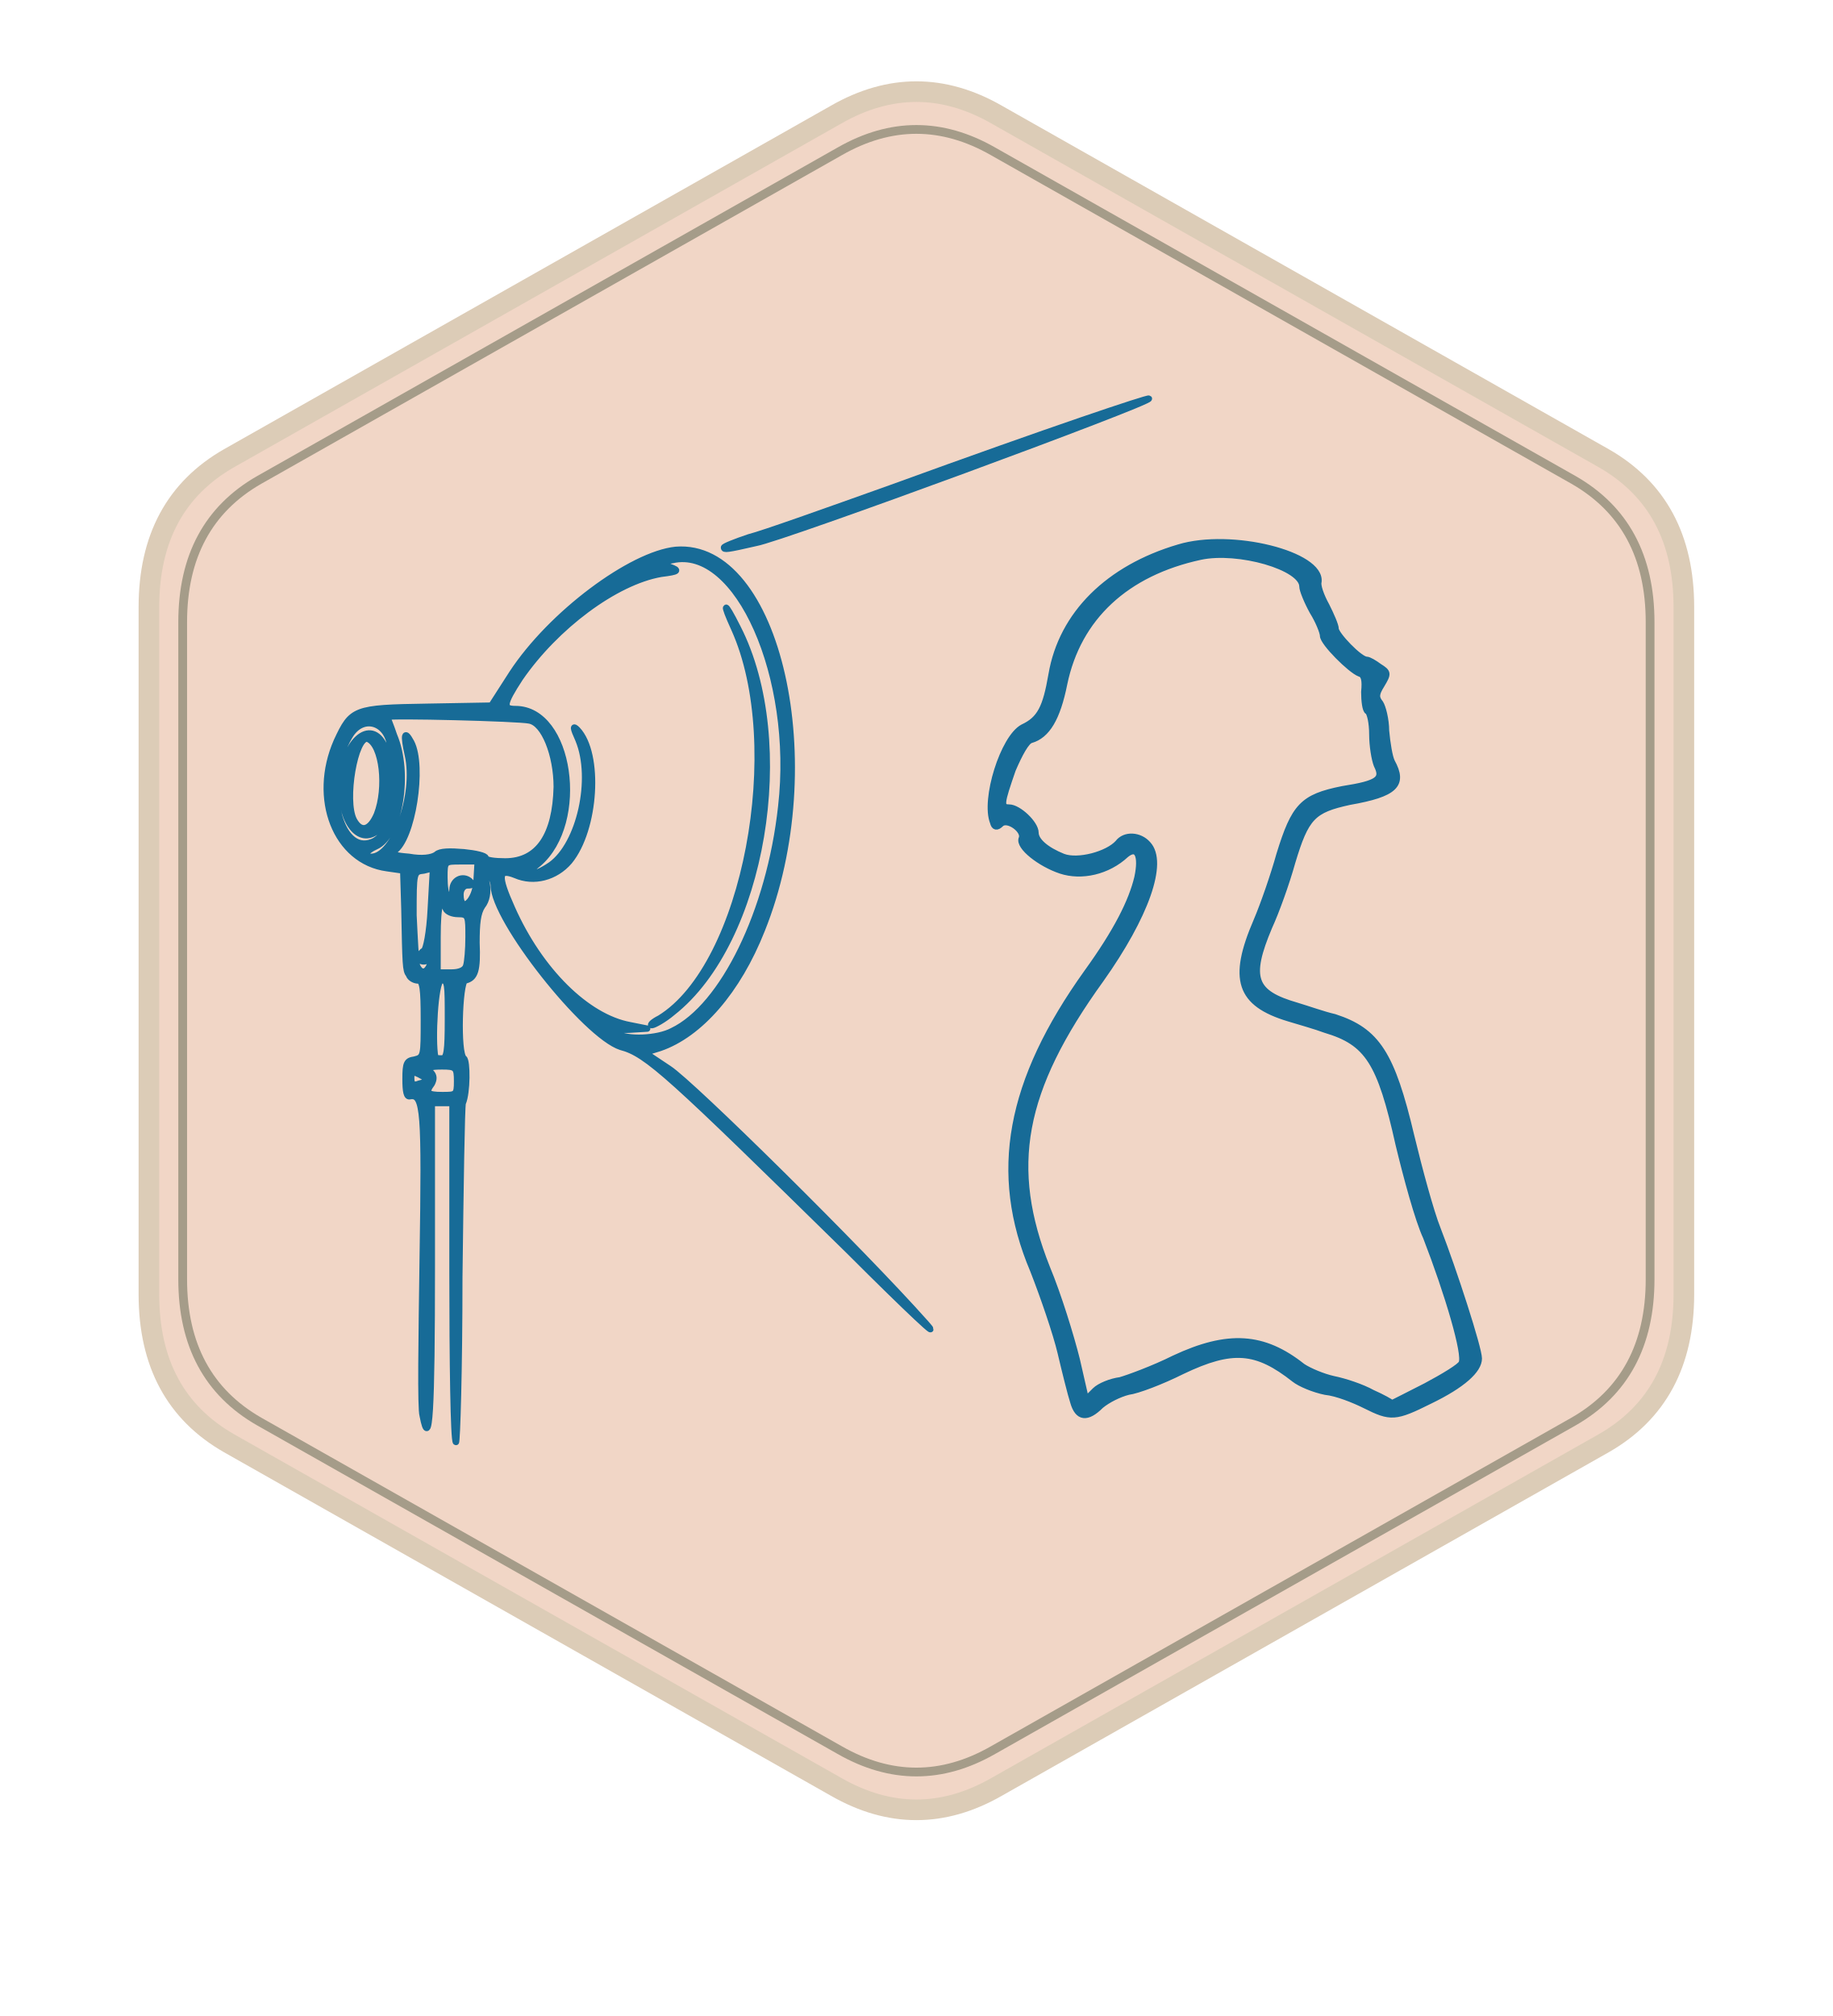
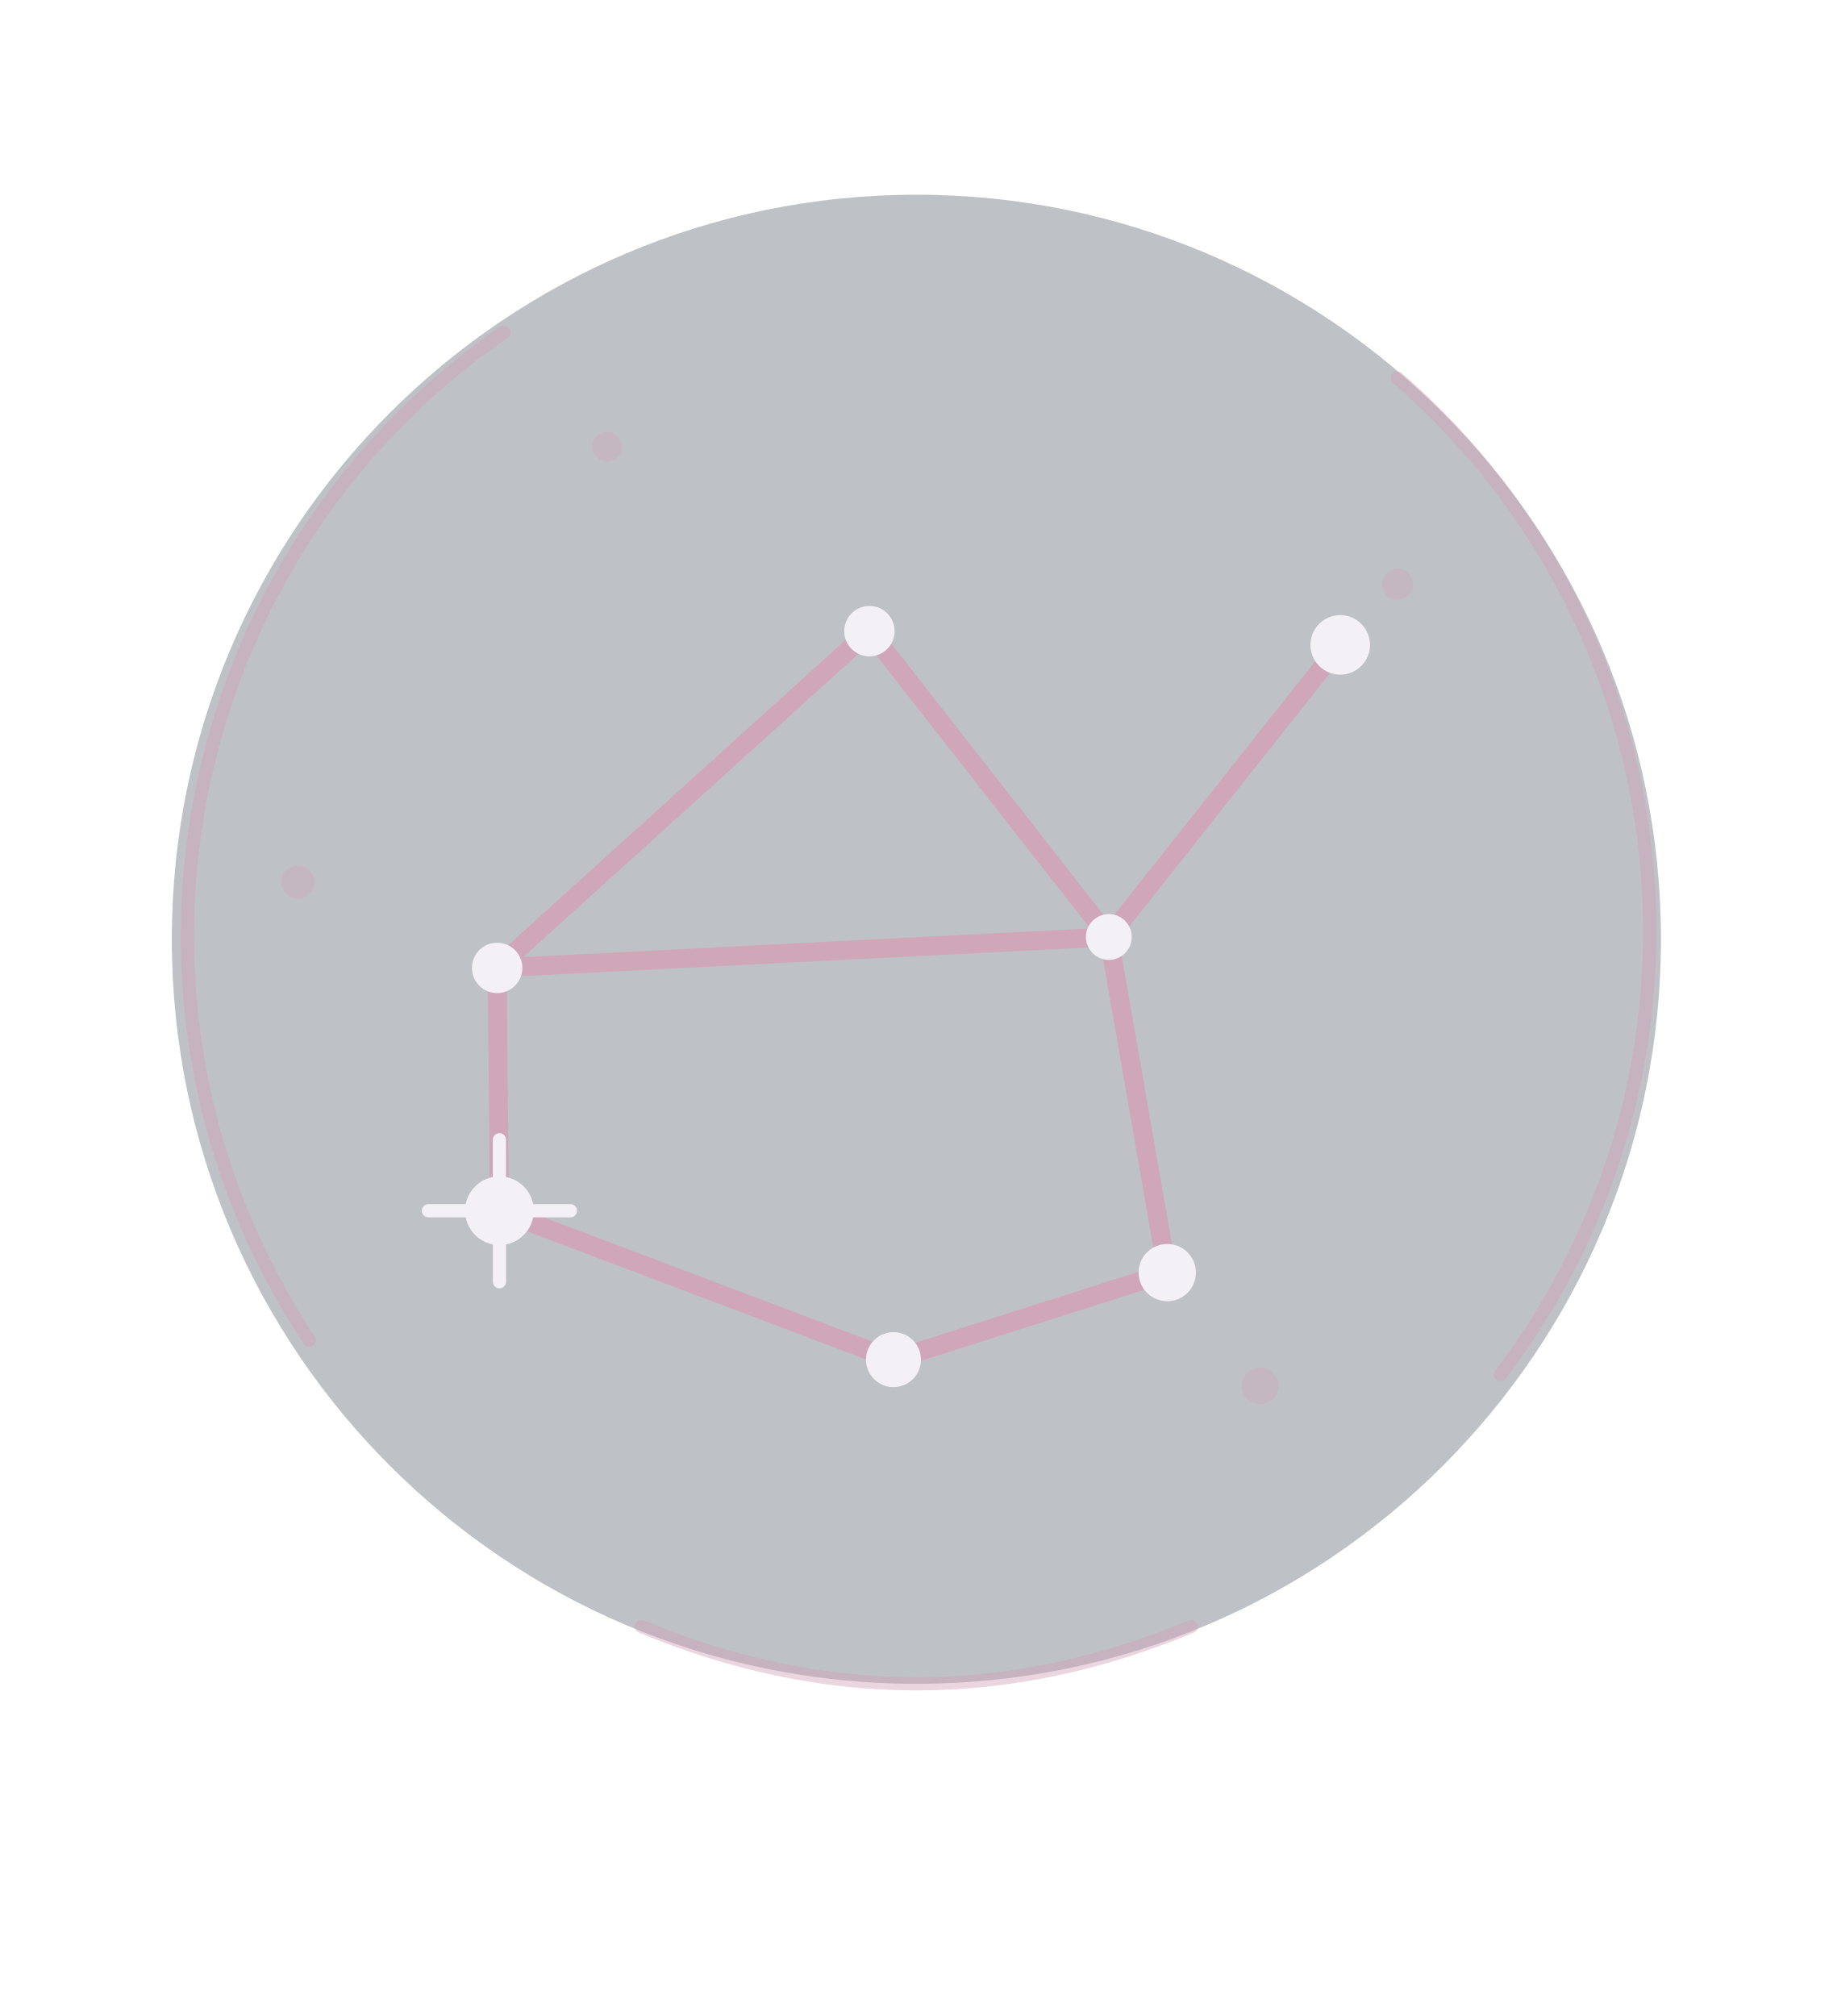
- <svg xmlns="http://www.w3.org/2000/svg" viewBox="0 0 160 176" aria-hidden="true" focusable="false" data-badge-art="duo-photo-shadows-3" data-art-motif="ombre-de-profil">
-   <defs>
-     <clipPath id="oba-asset-duo-photo-shadows-3-e-scene">
-       <path d="M73 10 Q80 6 87 10 L140 40 Q147 44 147 53 L147 113 Q147 122 140 126 L87 156 Q80 160 73 156 L20 126 Q13 122 13 113 L13 53 Q13 44 20 40Z" transform="translate(80 83) scale(.92) translate(-80 -83)" />
-     </clipPath>
-   </defs>
-   <path d="M73 10 Q80 6 87 10 L140 40 Q147 44 147 53 L147 113 Q147 122 140 126 L87 156 Q80 160 73 156 L20 126 Q13 122 13 113 L13 53 Q13 44 20 40Z" fill="#F1D6C6" stroke="#DCCCB7" stroke-width="1.8" />
-   <path d="M73 10 Q80 6 87 10 L140 40 Q147 44 147 53 L147 113 Q147 122 140 126 L87 156 Q80 160 73 156 L20 126 Q13 122 13 113 L13 53 Q13 44 20 40Z" transform="translate(80 83) scale(.956) translate(-80 -83)" fill="none" stroke="#A59C89" stroke-width=".8" />
-   <g clip-path="url(#oba-asset-duo-photo-shadows-3-e-scene)" fill="#176B97" stroke="#176B97" stroke-width=".55" stroke-linejoin="round">
-     <path d="M39.8 125.9C39.6 125.7 39.5 119 39.5 111L39.5 96.3 38.6 96.3 37.7 96.3 37.7 110.5C37.7 123.3 37.5 126.7 36.9 123.6 36.7 123 36.8 116.8 36.9 109.8 37.1 97 37 95.5 35.8 95.7 35.5 95.8 35.4 95.3 35.4 94.2 35.4 92.8 35.5 92.6 36.2 92.5 37 92.3 37 92.2 37 89 37 86.3 36.9 85.6 36.5 85.6 36.2 85.6 35.8 85.4 35.7 85.1 35.4 84.7 35.4 84.3 35.3 79.3L35.2 76 33.8 75.8C29.3 75.2 27.2 69.7 29.4 64.7 30.7 61.9 30.9 61.8 37.3 61.7L42.9 61.6 44.7 58.8C48.1 53.6 55.1 48.4 59 48 67.9 47.3 72.3 66.8 66.5 81.2 64.4 86.5 61.1 90.3 57.6 91.5L56.3 91.9 58.4 93.3C60.4 94.6 75.2 109.2 80.8 115.5 82.4 117.3 79.4 114.5 74.1 109.2 58.4 93.8 56.5 92 54.2 91.4 51.1 90.4 43.1 80.3 43.1 77.3 43.1 77 42.9 76.6 42.7 76.4 42.4 76.2 42.3 76.5 42.5 77.2 42.6 77.9 42.5 78.6 42.1 79.1 41.7 79.7 41.6 80.6 41.6 82.3 41.7 84.7 41.5 85.4 40.6 85.6 40.1 85.8 39.9 92 40.5 92.4 40.8 92.6 40.8 95.4 40.4 96.3 40.3 96.6 40.2 103.5 40.1 111.5 40.1 119.6 39.9 126 39.8 125.9ZM39.9 94.4C39.9 93.2 39.8 93.1 38.6 93.1 37.5 93.1 37.3 93.2 37.6 93.6 37.9 93.9 37.9 94.2 37.7 94.6 37.1 95.4 37.3 95.6 38.6 95.6 39.8 95.6 39.9 95.6 39.9 94.4ZM37.4 94.3C37.4 94.3 37 94 36.6 93.8 36 93.5 35.9 93.6 35.9 94.1 35.9 94.7 36.1 94.8 36.6 94.6 37 94.5 37.4 94.4 37.4 94.3ZM39.1 89C39.1 85.9 39.1 85.5 38.5 85.6 38 85.7 37.7 90.8 38 92.3 38.1 92.4 38.3 92.4 38.6 92.4 39 92.4 39.1 91.8 39.1 89ZM58.7 90C63.1 87.9 67.2 79.6 68.2 70.4 69.5 59.1 64.4 47.6 58.7 48.9L57.6 49.1 58.5 49.5C59.3 49.8 59.3 49.9 57.7 50.1 53.7 50.8 48.5 54.7 45.4 59.2 43.9 61.5 43.9 61.9 45 61.9 49.8 61.9 51.2 71.8 47 75.4 45.6 76.5 46.5 76.6 48.1 75.5 50.6 73.7 51.9 68 50.5 64.6 50 63.5 50 63.3 50.4 63.7 52.4 65.8 52 72.4 49.7 75.2 48.5 76.6 46.6 77.1 45 76.4 43.5 75.8 43.4 76.4 44.7 79.3 47.1 84.7 51.2 88.8 55 89.5L56.5 89.8 54.9 89.9C53.7 89.9 53.4 90 53.8 90.2 54.7 90.8 57.4 90.7 58.7 90ZM37.5 84.3C37.7 83.9 37.6 83.8 37.2 83.9 36.9 84 36.6 83.9 36.6 83.6 36.6 83.4 36.8 83.1 37 83 37.2 82.9 37.5 81.4 37.6 79.4L37.8 75.8 37 76C36.1 76.1 36.1 76.1 36.1 79.9 36.2 82 36.3 84 36.4 84.3 36.7 85 37.2 85 37.5 84.3ZM40.7 84.3C40.8 84 40.9 82.9 40.9 81.8 40.9 80 40.9 79.8 40 79.8 39.5 79.8 39 79.6 38.9 79.3 38.5 78.1 38.2 78.9 38.2 81.8L38.2 84.9 39.4 84.9C40.1 84.9 40.6 84.7 40.7 84.3ZM41.6 76.9L41.7 75.2 40.2 75.2C38.8 75.2 38.8 75.2 38.8 76.6 38.8 77.4 38.9 78.1 39.1 78.2 39.3 78.4 39.5 78.1 39.5 77.7 39.5 76.8 40.4 76.4 41 76.9 41.3 77.2 41.3 77.3 40.8 77.3 40.5 77.3 40.2 77.6 40.2 78.1 40.2 79.8 41.5 78.7 41.6 76.9ZM40.5 74.4C41.5 74.5 42.4 74.7 42.4 74.9 42.4 75.1 43.2 75.2 44.1 75.2 47 75.2 48.5 72.9 48.6 68.7 48.6 65.9 47.5 63.1 46.2 62.9 45.4 62.7 33.8 62.4 33.8 62.6 33.8 62.6 34.1 63.3 34.4 64.2 35.8 67.5 34.9 73 32.8 73.9 31.9 74.3 31.7 74.8 32.4 74.8 34.4 74.8 36.4 69.4 35.6 65.9 35.2 64.1 35.3 63.7 35.9 64.8 37 66.9 36 73.3 34.4 74.3 34.1 74.6 34.5 74.7 35.7 74.8 36.8 75 37.7 74.9 38.1 74.6 38.4 74.3 39.3 74.3 40.5 74.4ZM32.5 73.5C32.8 73.4 33.3 73 33.5 72.6 33.9 71.8 33.9 71.8 33.1 72.4 31.5 73.9 29.8 72 29.8 68.7 29.8 64.8 32.4 62.5 33.6 65.2 33.9 65.9 34.1 66.2 34.1 65.8 34.2 63.1 31.7 62.2 30.5 64.3 28.1 68.3 29.6 74.7 32.5 73.5ZM32.9 71.1C33.8 68.8 33.4 65 32.1 64.5 31 64.2 30 69.9 30.9 71.6 31.5 72.7 32.3 72.5 32.9 71.1ZM93.7 122.4C93.5 121.8 93 119.8 92.6 118.1 92.2 116.4 91.1 113.2 90.2 110.9 86.6 102.4 88.1 94.4 94.9 84.9 97.5 81.3 98.8 78.7 99.3 76.6 99.7 74.7 99.3 73.8 98.3 74.6 96.7 76.1 94.4 76.6 92.6 76 90.8 75.4 88.9 73.9 89.2 73.2 89.5 72.5 88 71.4 87.4 71.9 87 72.3 86.8 72.2 86.7 71.8 85.9 69.8 87.6 64.4 89.3 63.5 90.8 62.8 91.3 61.8 91.8 58.9 92.7 53.6 96.8 49.6 102.9 47.8 107.5 46.4 115.4 48.4 115.1 50.8 115 51.1 115.3 52 115.8 52.9 116.2 53.7 116.6 54.6 116.6 54.9 116.6 55.4 118.7 57.6 119.3 57.6 119.5 57.6 120 57.9 120.4 58.2 121.2 58.7 121.2 58.8 120.6 59.8 120.1 60.6 120.1 60.9 120.5 61.4 120.7 61.7 121 62.8 121 63.8 121.1 64.9 121.3 66.1 121.5 66.5 122.6 68.5 121.8 69.3 117.8 70 114.6 70.7 114 71.3 112.8 75.3 112.3 77.1 111.4 79.6 110.8 80.9 108.9 85.4 109.4 86.7 113.2 87.8 114.2 88.1 115.6 88.6 116.5 88.8 120.2 90 121.5 92 123.2 99.2 123.9 102.1 124.9 105.8 125.5 107.3 126.9 110.9 129.1 117.7 129.1 118.6 129.1 119.6 127.7 120.9 124.8 122.3 121.8 123.8 121.4 123.8 119.2 122.7 118.2 122.2 116.7 121.6 115.7 121.5 114.7 121.3 113.5 120.8 113 120.4 109.7 117.8 107.6 117.6 103.2 119.7 101.4 120.6 99.3 121.4 98.5 121.5 97.7 121.7 96.7 122.2 96.1 122.7 94.9 123.9 94.1 123.8 93.7 122.4ZM124.5 121C126 120.2 127.5 119.3 127.6 119 128 118.3 126.4 112.9 124.5 108 123.8 106.5 122.8 102.8 122.1 99.9 120.5 92.7 119.4 91 115.7 89.9 114.9 89.6 113.5 89.2 112.5 88.9 108.2 87.6 107.5 85.5 109.7 80.4 110.3 79 111.2 76.4 111.7 74.6 113 70.4 113.7 69.6 117.2 68.9 120.4 68.4 120.8 68 120.2 66.8 120 66.3 119.8 65.1 119.8 64.1 119.8 63.1 119.6 62.2 119.4 62.1 119.2 62 119.1 61.2 119.1 60.4 119.2 59.4 119.1 58.9 118.7 58.8 117.9 58.5 115.5 56.1 115.5 55.5 115.5 55.2 115.1 54.2 114.6 53.4 114.1 52.5 113.7 51.5 113.7 51.2 113.7 49.5 108.1 47.9 104.8 48.6 98.3 50 94.1 53.9 92.9 59.7 92.3 62.7 91.4 64.2 90 64.6 89.6 64.7 89 65.8 88.4 67.2 87.4 70.1 87.3 70.5 88.1 70.5 88.9 70.5 90.4 71.9 90.4 72.7 90.4 73.4 91.3 74.2 92.8 74.8 94.1 75.3 96.7 74.6 97.6 73.6 98.2 72.8 99.5 72.9 100.2 73.7 101.7 75.3 100 80 96.1 85.5 89.1 95.2 87.9 101.9 91.4 110.7 92.4 113.1 93.5 116.7 94 118.7L94.8 122.2 95.6 121.4C96 121 97 120.6 97.8 120.5 98.5 120.3 100.7 119.5 102.5 118.6 107.2 116.4 110.3 116.6 113.7 119.3 114.3 119.7 115.5 120.2 116.4 120.4 117.4 120.6 118.9 121.1 119.8 121.6 120.7 122 121.4 122.4 121.5 122.5 121.6 122.5 122.9 121.8 124.5 121ZM63.2 47.8C63.2 47.7 64.2 47.3 65.4 46.9 66.6 46.6 72.2 44.6 77.8 42.6 92.1 37.4 100.2 34.7 100.3 34.8 100.6 35.1 68.3 47 66 47.4 63.4 48 63.2 48 63.2 47.8ZM57.6 88.9C65.1 84.3 68.7 65.1 64.1 54.9 63 52.5 63.2 52.4 64.4 54.8 69.5 64.8 66.6 82.2 58.7 88.4 58 89 57.1 89.5 56.9 89.5 56.7 89.5 57 89.2 57.6 88.9Z" fill-rule="evenodd" />
+ <svg xmlns="http://www.w3.org/2000/svg" viewBox="0 0 160 176" aria-hidden="true" focusable="false" data-badge-art="duo-photo-shadows-3" data-art-motif="constellation-duo-photo-shadows-3">
+   <circle cx="80" cy="82" r="65" fill="#111C2F" fill-opacity=".27" />
+   <path d="M27 117A64 64 0 0 1 44 29M122 33A64 64 0 0 1 131 120M56 142Q80 152 104 142" fill="none" stroke="#D2A2B7" stroke-width="1.15" stroke-opacity=".43" stroke-linecap="round" />
+   <g fill="#D2A2B7" opacity=".30">
+     <circle cx="26" cy="77" r="1.45" />
+     <circle cx="122" cy="51" r="1.35" />
+     <circle cx="110" cy="121" r="1.6" />
+     <circle cx="53" cy="39" r="1.3" />
+   </g>
+   <path data-constellation="" d="M117 56.3L96.8 81.8L75.9 55.1L43.4 84.5L43.6 105.7L78 118.7L101.9 111.1L96.8 81.8M96.8 81.8L43.4 84.5" fill="none" stroke="#D2A2B7" stroke-opacity=".87" stroke-width="1.65" stroke-linecap="round" stroke-linejoin="round" />
+   <g color="#F3F1F6" fill="#F3F1F6">
+     <circle cx="117" cy="56.3" r="2.6" />
+     <circle cx="96.8" cy="81.8" r="2" />
+     <circle cx="75.9" cy="55.1" r="2.2" />
+     <circle cx="43.4" cy="84.5" r="2.2" />
+     <circle cx="43.6" cy="105.7" r="3" />
+     <path d="M43.6 99.5v12.4M37.4 105.7h12.4" fill="none" stroke="currentColor" stroke-width="1.15" stroke-linecap="round" />
+     <circle cx="78" cy="118.7" r="2.4" />
+     <circle cx="101.9" cy="111.1" r="2.5" />
  </g>
</svg>
